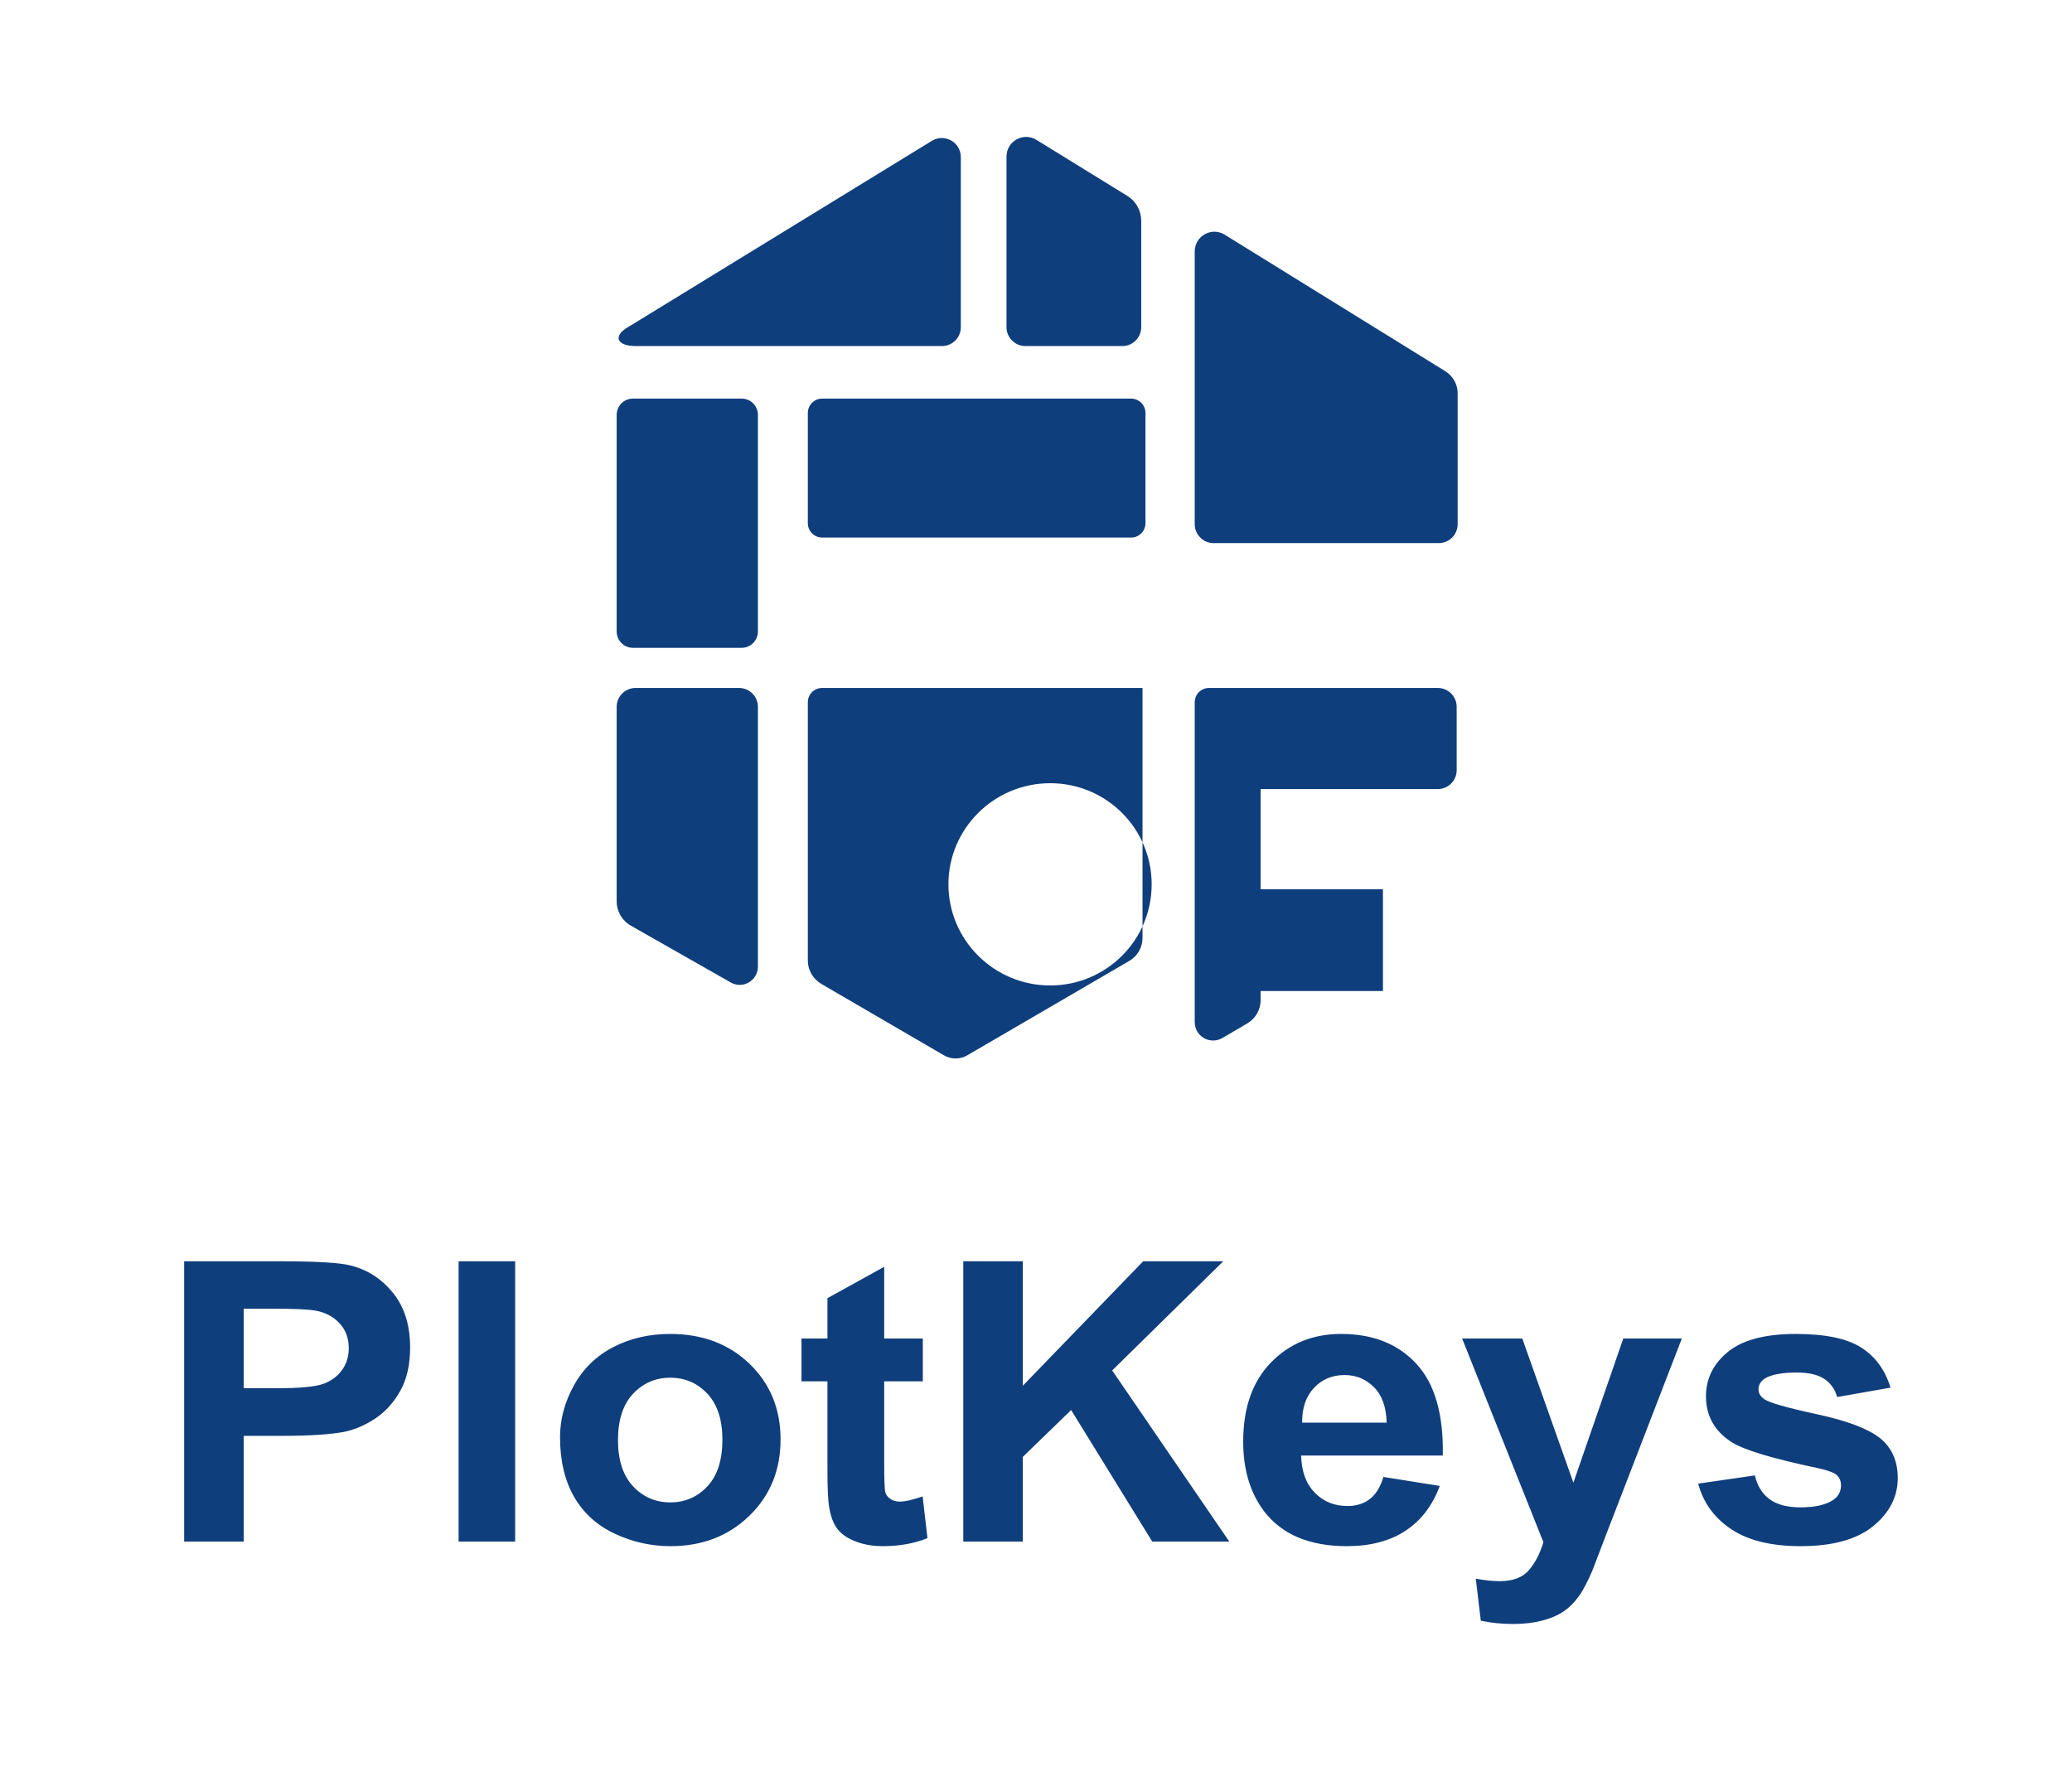
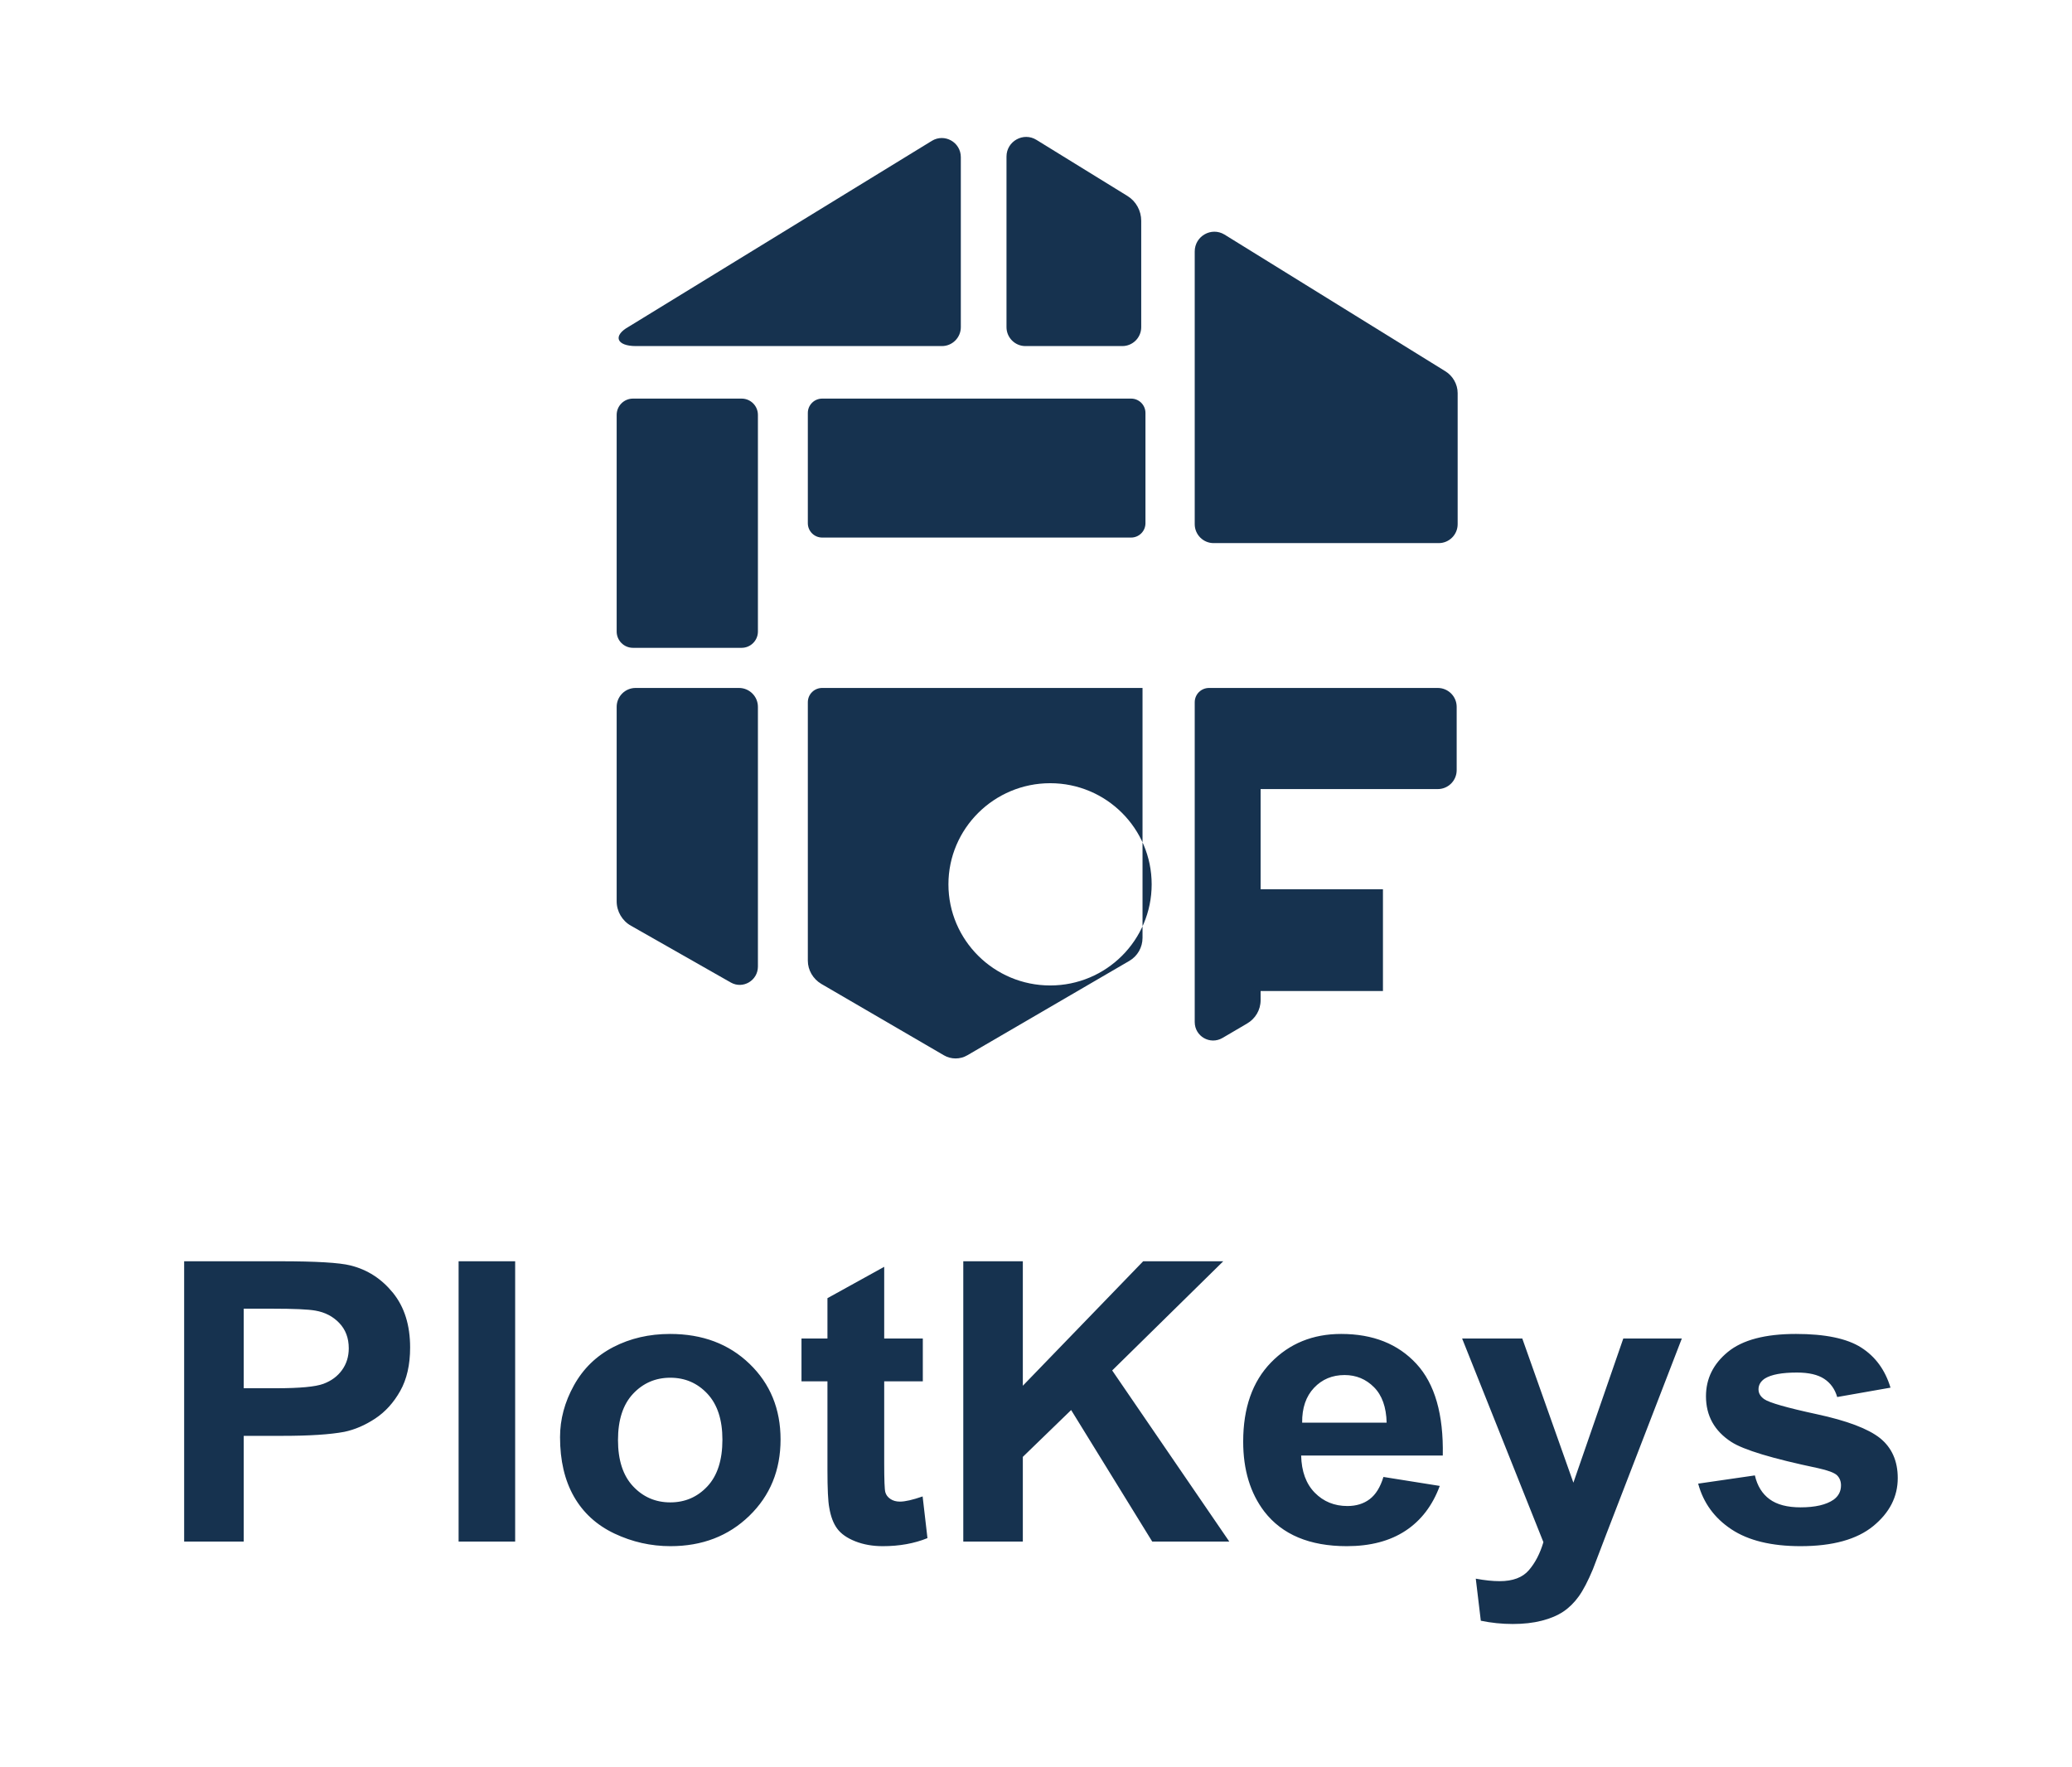
<svg xmlns="http://www.w3.org/2000/svg" viewBox="0 0 672 573" role="img" aria-label="PlotKeys logo">
  <g transform="translate(200 44) scale(1.058)">
-     <g fill="#0F3E7C">
+     <g fill="#16324F">
      <path d="M3.8 58.5 96.6 1.6c3.9-2.4 8.9.4 8.9 5v52.1c0 3.2-2.6 5.8-5.8 5.8H5.9c-6 0-7.2-3.2-2.1-6Z" />
      <path d="M119.5 6.4c0-4.7 5.2-7.6 9.2-5.1l27.9 17.2c2.6 1.6 4.2 4.5 4.2 7.6v32.6c0 3.2-2.6 5.8-5.8 5.8h-29.7c-3.2 0-5.8-2.6-5.8-5.8V6.4Z" />
      <path d="M177.2 35.5c0-4.7 5.1-7.6 9.1-5.2l67.7 41.9c2.3 1.4 3.8 4 3.8 6.7v40.2c0 3.2-2.6 5.8-5.8 5.8h-69c-3.2 0-5.8-2.6-5.8-5.8V35.5Z" />
      <rect width="43.3" height="76.4" y="80.6" rx="5" />
      <rect width="103.5" height="42.6" x="58.6" y="80.6" rx="4.4" />
      <path d="M0 175.1c0-3.2 2.6-5.8 5.8-5.8h31.7c3.2 0 5.8 2.6 5.8 5.8v79.6c0 4.3-4.6 7-8.3 4.9L4.4 242.2c-2.7-1.5-4.4-4.4-4.4-7.5v-59.6Z" />
      <path fill-rule="evenodd" d="M58.6 173.7c0-2.5 2-4.4 4.4-4.4h98.2v76.6c0 2.9-1.5 5.6-4.1 7.1l-49.6 28.9c-2.2 1.3-5 1.3-7.2 0l-37.6-21.9c-2.5-1.5-4.1-4.2-4.1-7.1v-79.2Zm74.3 24.8c-17.2 0-31.2 13.9-31.2 31s14 31 31.2 31 31.1-13.9 31.1-31-13.9-31-31.1-31Z" />
      <path d="M177.2 173.7c0-2.5 2-4.4 4.4-4.4h70.1c3.2 0 5.8 2.6 5.8 5.8v19.4c0 3.2-2.6 5.8-5.8 5.8h-54.3v30.7h37.5v31.2h-37.5v2.8c0 3-1.6 5.7-4.2 7.2l-7.5 4.4c-3.8 2.2-8.5-.5-8.5-4.9v-98Z" />
    </g>
  </g>
-   <g transform="translate(50 385) scale(1.0524 1)" fill="#0F3E7C">
+   <g transform="translate(50 385) scale(1.0524 1)" fill="#16324F">
    <path d="M27.60 114.97L9.24 114.97L9.24 24.06L38.70 24.06Q55.44 24.06 60.52 25.42L60.52 25.42Q68.34 27.47 73.61 34.32Q78.88 41.18 78.88 52.03L78.88 52.03Q78.88 60.40 75.84 66.10Q72.80 71.81 68.12 75.07Q63.44 78.32 58.60 79.38L58.60 79.38Q52.03 80.68 39.56 80.68L39.56 80.68L27.60 80.68L27.60 114.97ZM36.46 39.44L27.60 39.44L27.60 65.24L37.64 65.24Q48.49 65.24 52.15 63.81Q55.81 62.38 57.89 59.35Q59.97 56.31 59.97 52.28L59.97 52.28Q59.97 47.31 57.05 44.09Q54.14 40.87 49.67 40.06L49.67 40.06Q46.38 39.44 36.46 39.44L36.46 39.44ZM111.25 114.97L93.82 114.97L93.82 24.06L111.25 24.06L111.25 114.97ZM125.08 81.11L125.08 81.11Q125.08 72.43 129.36 64.31Q133.64 56.18 141.48 51.90Q149.32 47.63 159.00 47.63L159.00 47.63Q173.94 47.63 183.49 57.33Q193.04 67.03 193.04 81.86L193.04 81.86Q193.04 96.80 183.40 106.63Q173.76 116.46 159.12 116.46L159.12 116.46Q150.07 116.46 141.85 112.37Q133.64 108.27 129.36 100.37Q125.08 92.46 125.08 81.11ZM142.94 82.04L142.94 82.04Q142.94 91.84 147.59 97.05Q152.24 102.26 159.06 102.26L159.06 102.26Q165.88 102.26 170.50 97.05Q175.12 91.84 175.12 81.92L175.12 81.92Q175.12 72.24 170.50 67.03Q165.88 61.83 159.06 61.83L159.06 61.83Q152.24 61.83 147.59 67.03Q142.94 72.24 142.94 82.04ZM224.98 49.11L236.88 49.11L236.88 63.00L224.98 63.00L224.98 89.54Q224.98 97.61 225.32 98.94Q225.66 100.27 226.87 101.14Q228.08 102.01 229.82 102.01L229.82 102.01Q232.23 102.01 236.82 100.33L236.82 100.33L238.31 113.85Q232.23 116.46 224.54 116.46L224.54 116.46Q219.83 116.46 216.05 114.88Q212.27 113.30 210.50 110.78Q208.73 108.27 208.05 103.99L208.05 103.99Q207.49 100.96 207.49 91.72L207.49 91.72L207.49 63.00L199.49 63.00L199.49 49.11L207.49 49.11L207.49 36.03L224.98 25.86L224.98 49.11ZM267.70 114.97L249.35 114.97L249.35 24.06L267.70 24.06L267.70 64.43L304.79 24.06L329.47 24.06L295.24 59.47L331.33 114.97L307.58 114.97L282.59 72.31L267.70 87.50L267.70 114.97ZM378.83 94.01L378.83 94.01L396.19 96.92Q392.84 106.47 385.62 111.47Q378.40 116.46 367.54 116.46L367.54 116.46Q350.37 116.46 342.12 105.23L342.12 105.23Q335.61 96.24 335.61 82.54L335.61 82.54Q335.61 66.17 344.17 56.90Q352.72 47.63 365.81 47.63L365.81 47.63Q380.50 47.63 389.00 57.33Q397.50 67.03 397.12 87.06L397.12 87.06L353.47 87.06Q353.65 94.82 357.68 99.13Q361.71 103.44 367.73 103.44L367.73 103.44Q371.82 103.44 374.61 101.20Q377.40 98.97 378.83 94.01ZM353.78 76.40L379.82 76.40Q379.64 68.83 375.92 64.90Q372.19 60.96 366.86 60.96L366.86 60.96Q361.16 60.96 357.44 65.11L357.44 65.11Q353.71 69.27 353.78 76.40L353.78 76.40ZM428.13 115.16L403.08 49.11L421.62 49.11L437.37 95.87L452.75 49.11L470.79 49.11L447.54 112.49L443.38 123.96Q441.09 129.73 439.01 132.77Q436.93 135.81 434.24 137.70Q431.54 139.59 427.60 140.64Q423.66 141.70 418.70 141.70L418.70 141.70Q413.68 141.70 408.84 140.64L408.84 140.64L407.29 127Q411.39 127.81 414.67 127.81L414.67 127.81Q420.75 127.81 423.66 124.24Q426.58 120.67 428.13 115.16L428.13 115.16ZM475.82 96.18L475.82 96.18L493.30 93.51Q494.42 98.60 497.83 101.23Q501.24 103.87 507.38 103.87L507.38 103.87Q514.14 103.87 517.55 101.39L517.55 101.39Q519.84 99.65 519.84 96.74L519.84 96.74Q519.84 94.75 518.60 93.45L518.60 93.45Q517.30 92.21 512.77 91.16L512.77 91.16Q491.69 86.51 486.05 82.66L486.05 82.66Q478.23 77.33 478.23 67.84L478.23 67.84Q478.23 59.28 484.99 53.45Q491.75 47.63 505.95 47.63L505.95 47.63Q519.47 47.63 526.05 52.03Q532.62 56.43 535.10 65.05L535.10 65.05L518.67 68.09Q517.61 64.24 514.67 62.20Q511.72 60.15 506.26 60.15L506.26 60.15Q499.38 60.15 496.40 62.07L496.40 62.07Q494.42 63.44 494.42 65.61L494.42 65.61Q494.42 67.47 496.16 68.77L496.16 68.77Q498.51 70.51 512.43 73.67Q526.36 76.83 531.87 81.42L531.87 81.42Q537.33 86.07 537.33 94.38L537.33 94.38Q537.33 103.44 529.77 109.95Q522.20 116.46 507.38 116.46L507.38 116.46Q493.92 116.46 486.08 111.00Q478.23 105.54 475.82 96.18Z" />
  </g>
</svg>
